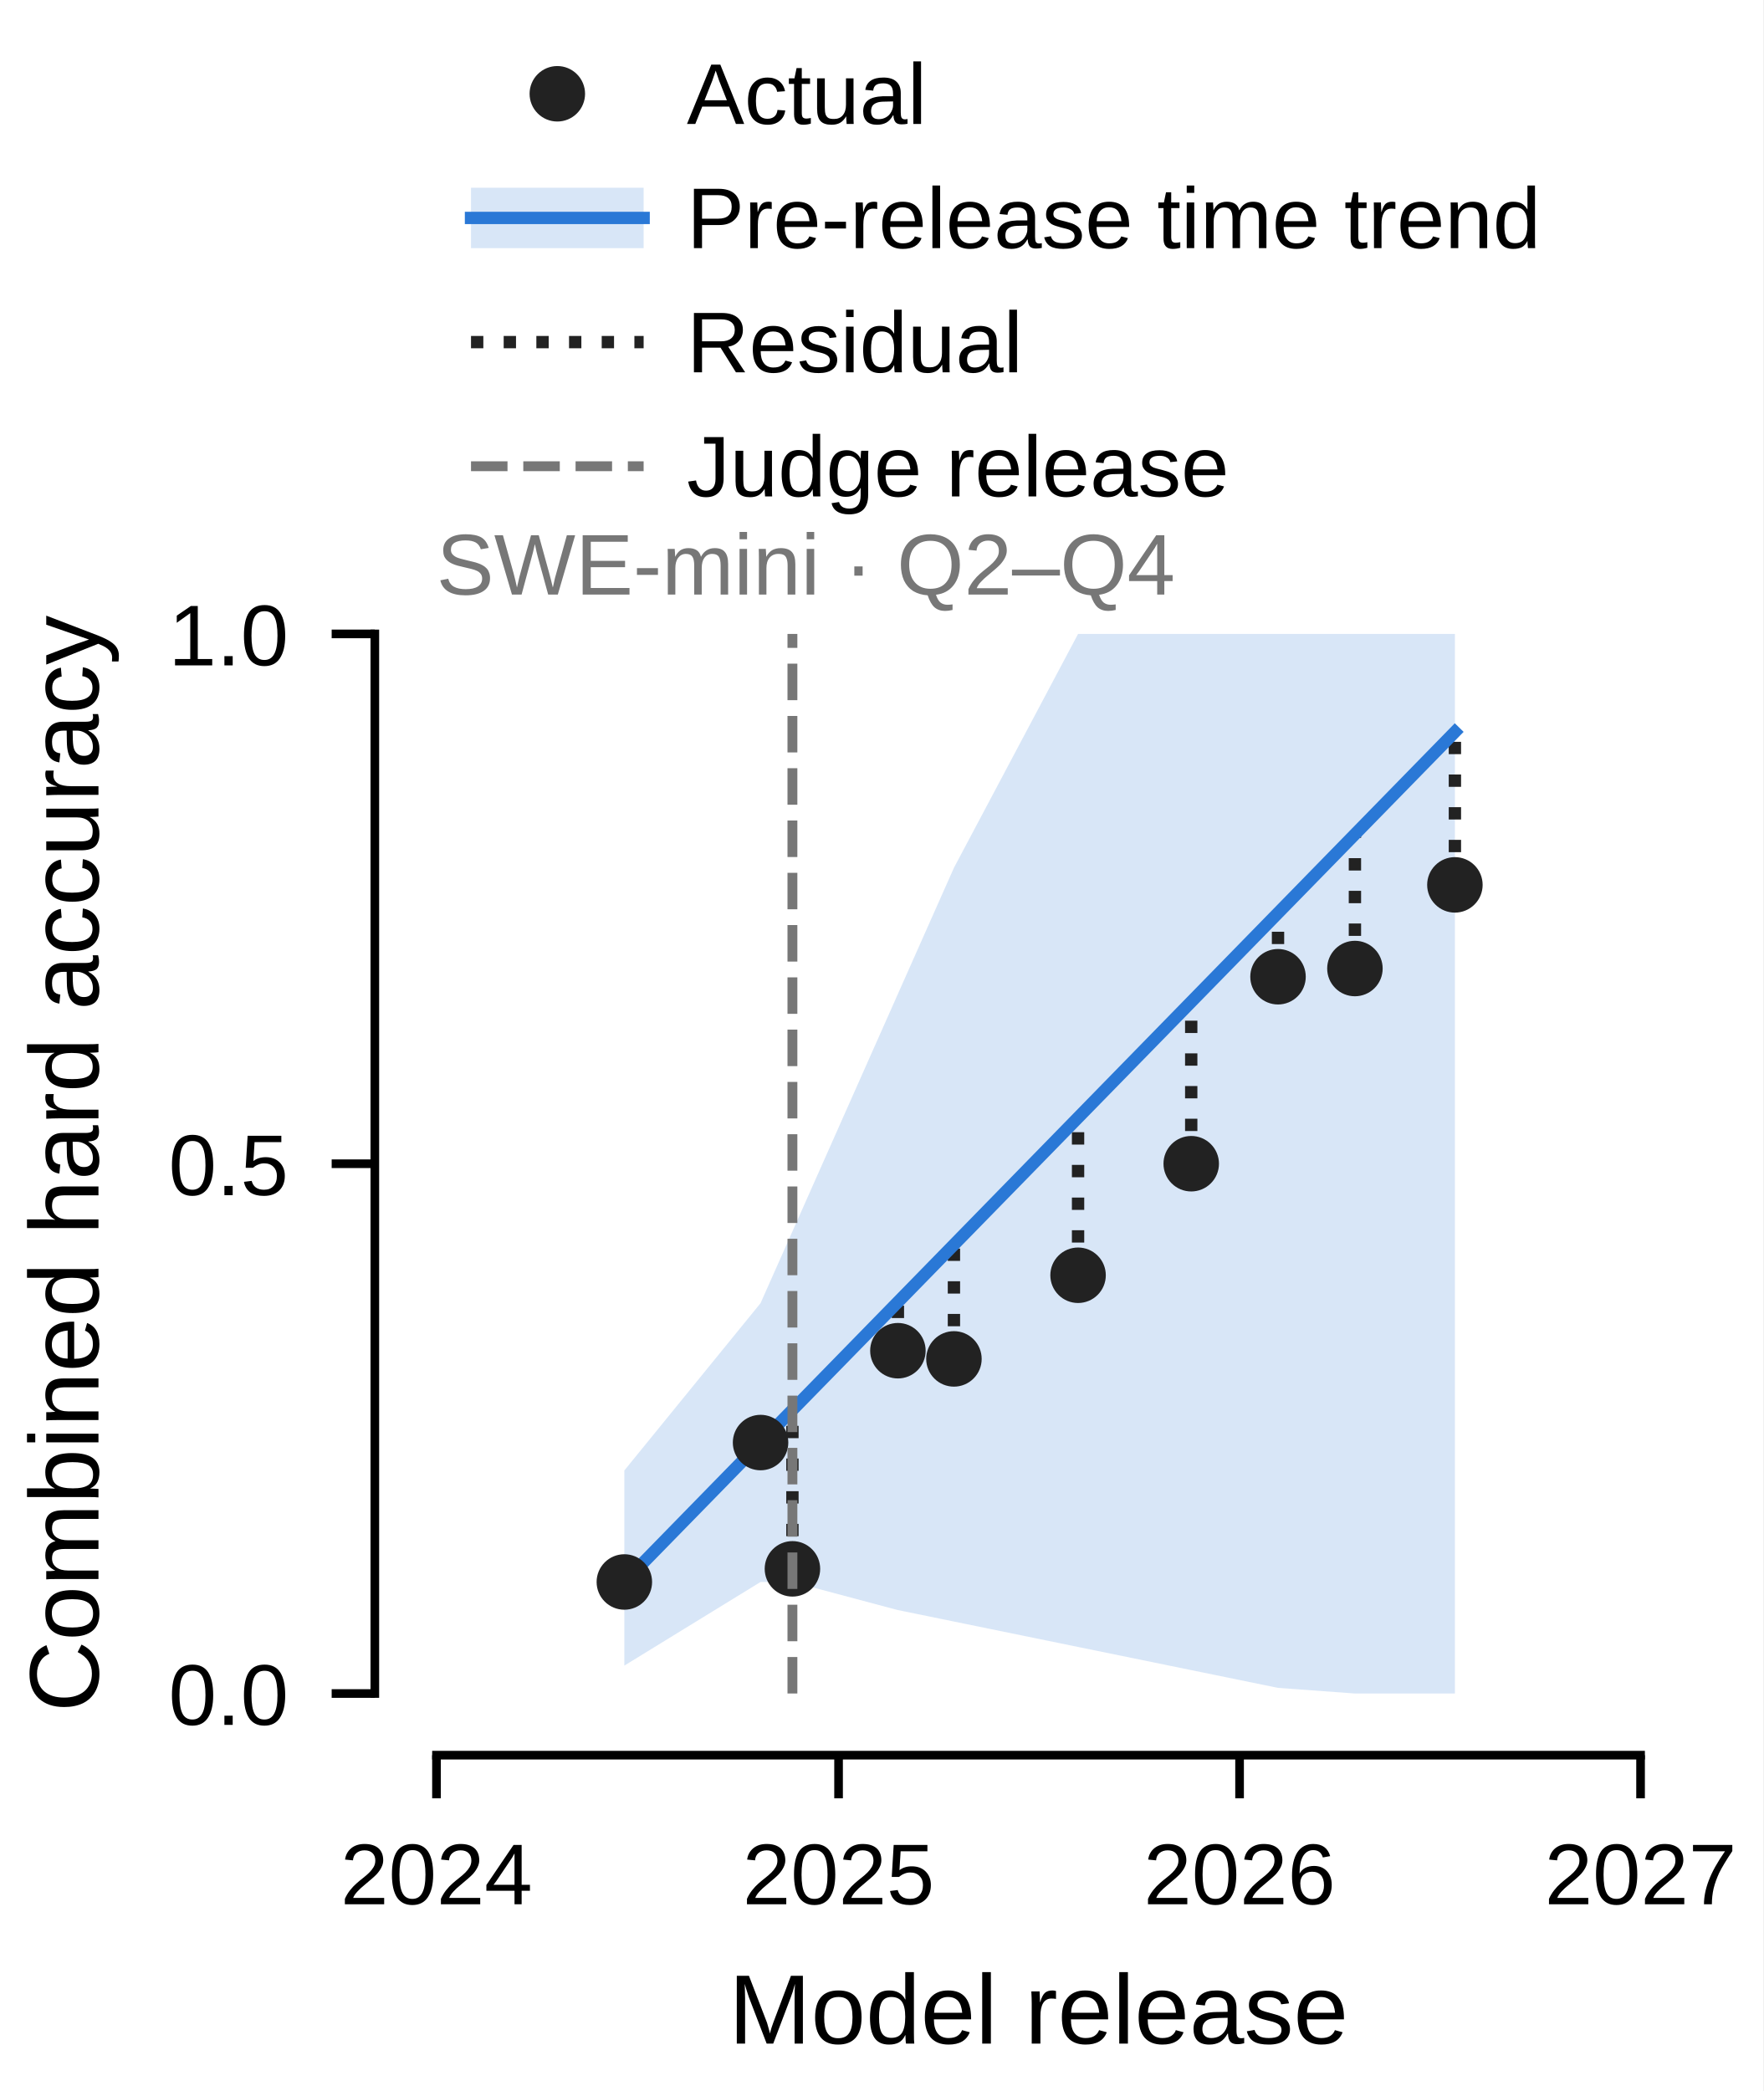
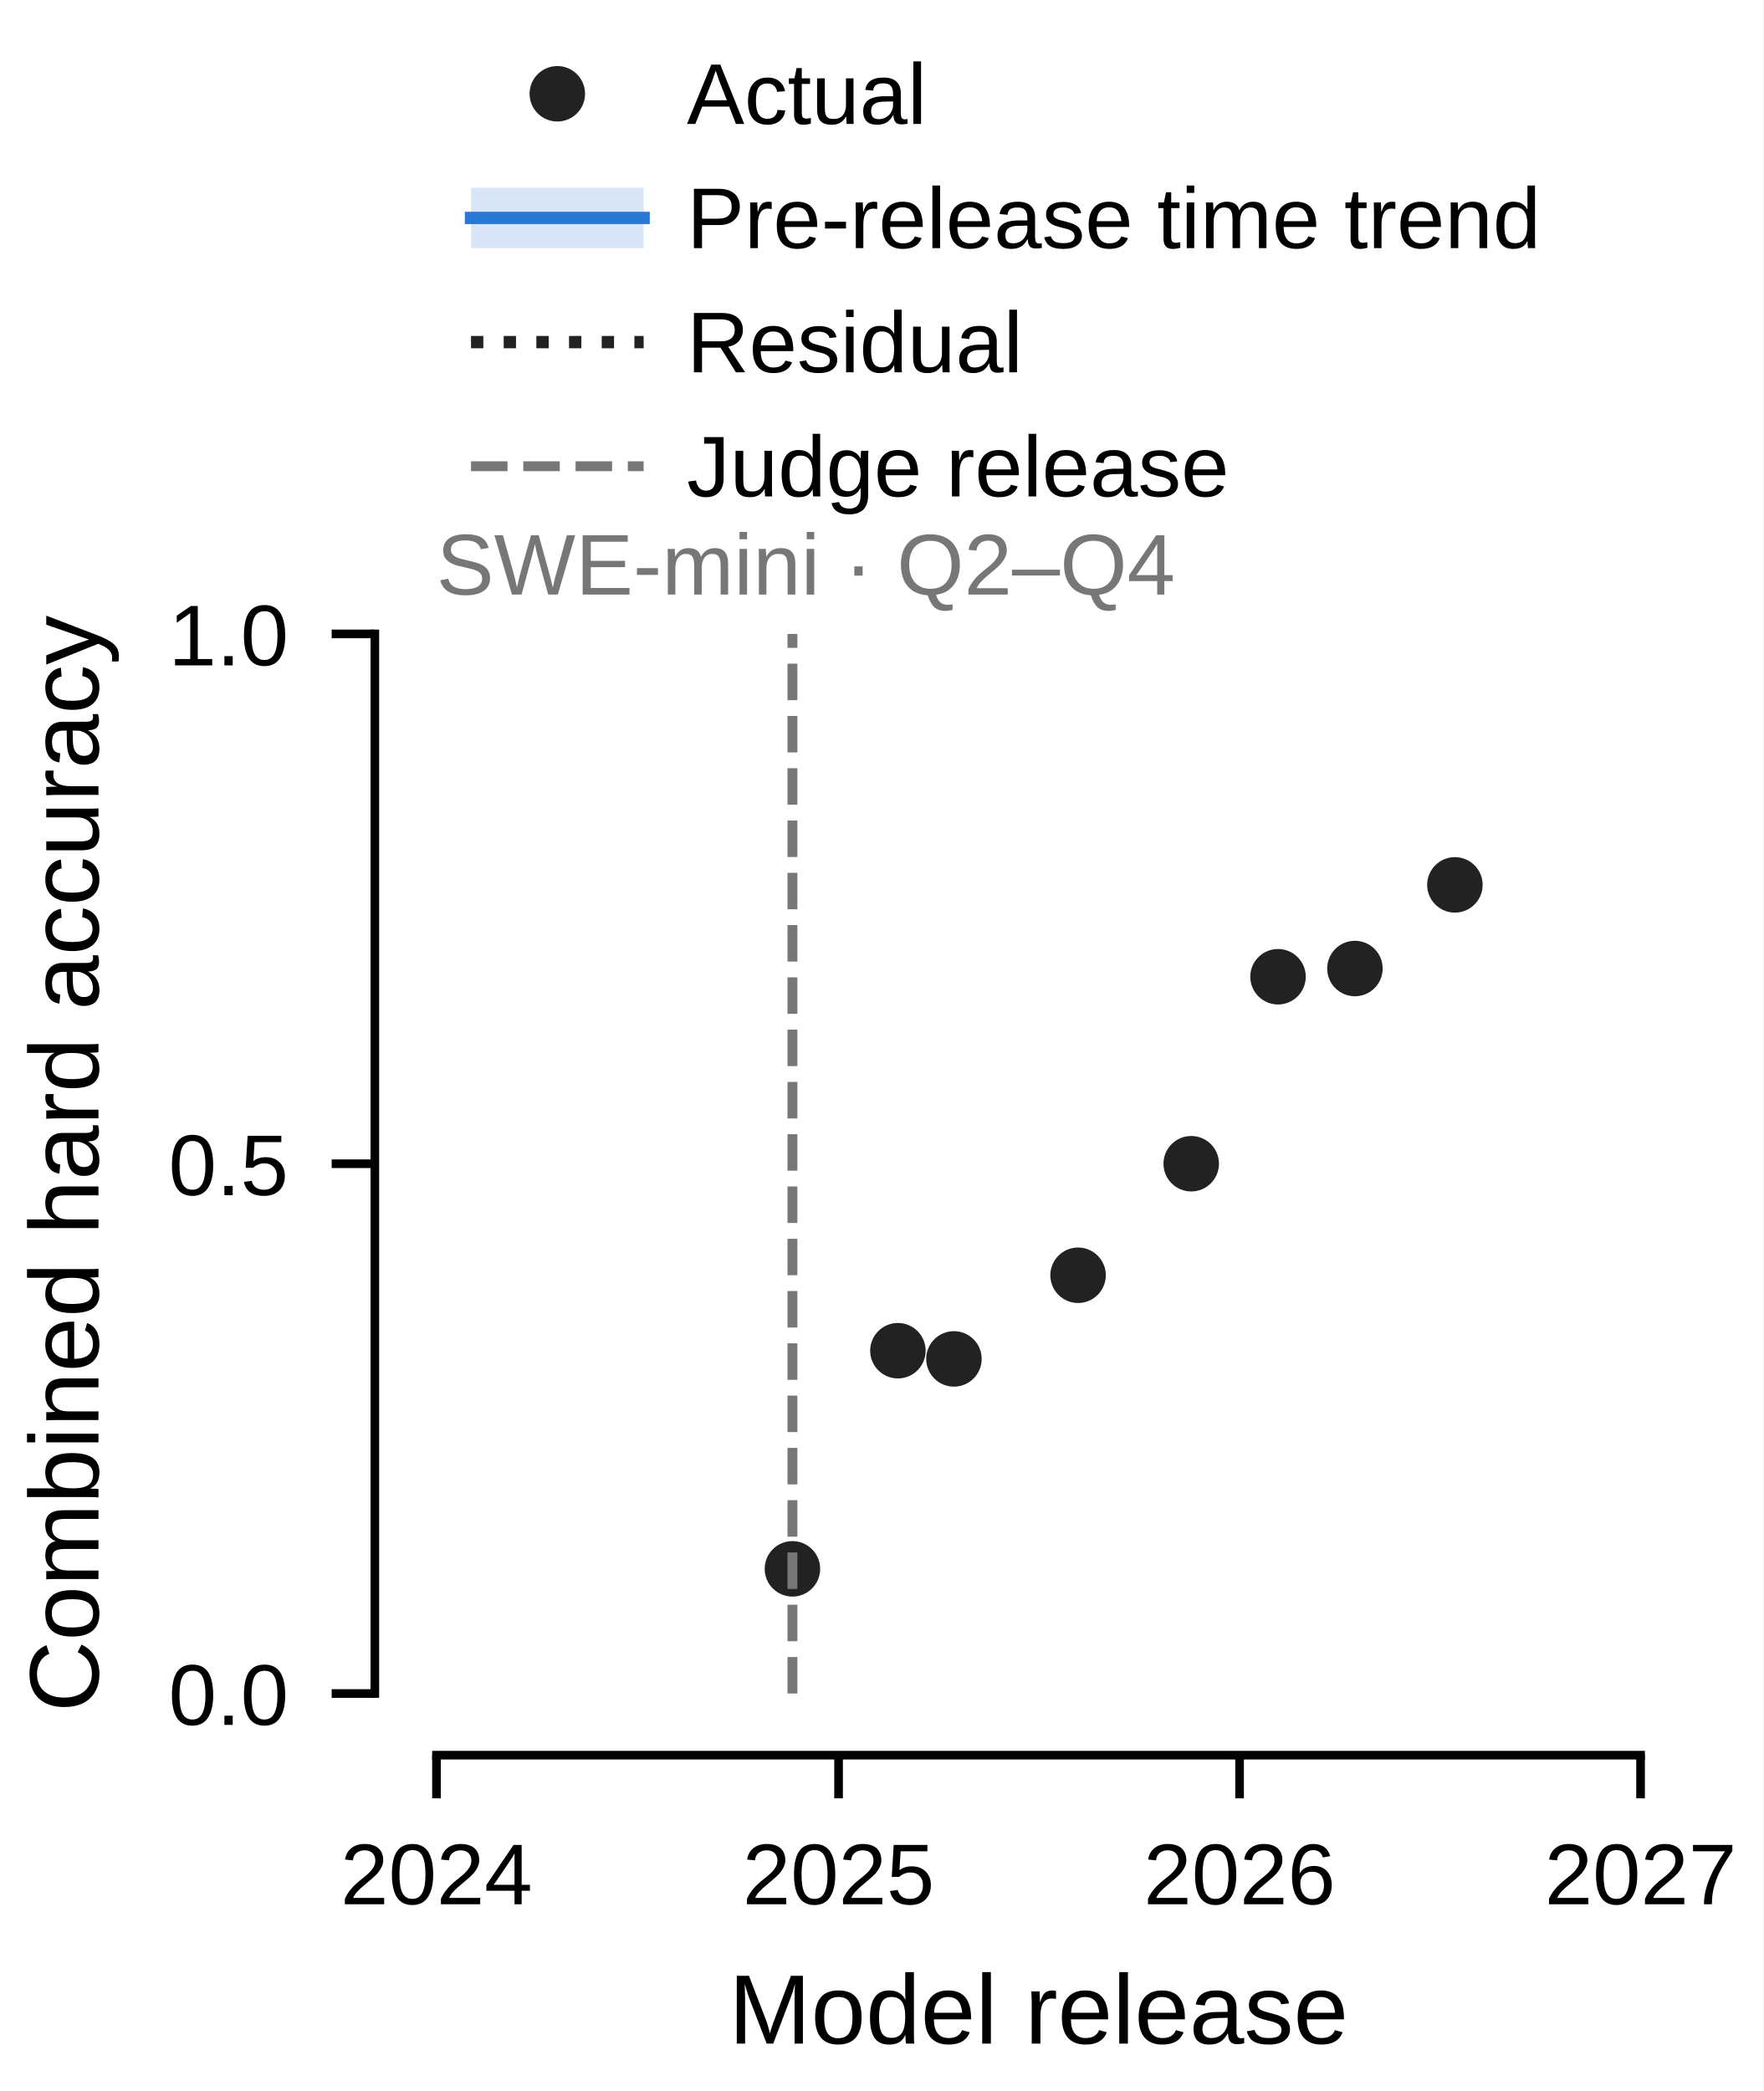
<svg xmlns="http://www.w3.org/2000/svg" xmlns:xlink="http://www.w3.org/1999/xlink" width="142.993pt" height="169.581pt" viewBox="0 0 142.993 169.581" version="1.1">
  <defs>
    <style type="text/css">*{stroke-linejoin: round; stroke-linecap: butt}</style>
  </defs>
  <g id="figure_1">
    <g id="patch_1">
      <path d="M 0 169.581 L 142.993 169.581 L 142.993 0 L 0 0 z " style="fill: #ffffff" />
    </g>
    <g id="axes_1">
      <g id="patch_2">
        <path d="M 35.398 137.344 L 133.048 137.344 L 133.048 51.412 L 35.398 51.412 z " style="fill: #ffffff" />
      </g>
-       <g id="FillBetweenPolyCollection_1">
-         <defs>
-           <path id="mb64124b88c" d="M 50.634 -50.328 L 50.634 -34.499 L 61.681 -41.283 L 64.265 -41.283 L 72.819 -39.003 L 77.363 -38.073 L 87.43 -36.012 L 96.607 -34.134 L 103.646 -32.693 L 109.883 -32.237 L 117.991 -32.237 L 117.991 -118.169 L 117.991 -118.169 L 109.883 -118.169 L 103.646 -118.169 L 96.607 -118.169 L 87.43 -118.169 L 77.363 -99.203 L 72.819 -88.972 L 64.265 -69.714 L 61.681 -63.896 L 50.634 -50.328 z " />
-         </defs>
-         <g clip-path="url(#pd47d0f0a56)">
-           <use xlink:href="#mb64124b88c" x="0" y="169.581" style="fill: #2a78d6; fill-opacity: 0.18" />
-         </g>
-       </g>
+       <g id="FillBetweenPolyCollection_1" />
      <g id="matplotlib.axis_1">
        <g id="xtick_1">
          <g id="line2d_1">
            <defs>
-               <path id="m28bac38c02" d="M 0 0 L 0 3.5 " style="stroke: #000000; stroke-width: 0.7" />
+               <path id="m668cb68d3c" d="M 0 0 L 0 3.5 " style="stroke: #000000; stroke-width: 0.7" />
            </defs>
            <g>
-               <use xlink:href="#m28bac38c02" x="35.398" y="142.344" style="stroke: #000000; stroke-width: 0.7" />
+               <use xlink:href="#m668cb68d3c" x="35.398" y="142.344" style="stroke: #000000; stroke-width: 0.7" />
            </g>
          </g>
          <g id="text_1">
            <text style="font-size: 7px; font-family: 'Arial', 'DejaVu Sans', sans-serif; text-anchor: middle" x="35.398" y="154.44" transform="rotate(-0 35.39797 154.4402)">2024</text>
          </g>
        </g>
        <g id="xtick_2">
          <g id="line2d_2">
            <g>
-               <use xlink:href="#m28bac38c02" x="68.007" y="142.344" style="stroke: #000000; stroke-width: 0.7" />
+               <use xlink:href="#m668cb68d3c" x="68.007" y="142.344" style="stroke: #000000; stroke-width: 0.7" />
            </g>
          </g>
          <g id="text_2">
            <text style="font-size: 7px; font-family: 'Arial', 'DejaVu Sans', sans-serif; text-anchor: middle" x="68.007" y="154.44" transform="rotate(-0 68.00737 154.4402)">2025</text>
          </g>
        </g>
        <g id="xtick_3">
          <g id="line2d_3">
            <g>
-               <use xlink:href="#m28bac38c02" x="100.528" y="142.344" style="stroke: #000000; stroke-width: 0.7" />
+               <use xlink:href="#m668cb68d3c" x="100.528" y="142.344" style="stroke: #000000; stroke-width: 0.7" />
            </g>
          </g>
          <g id="text_3">
            <text style="font-size: 7px; font-family: 'Arial', 'DejaVu Sans', sans-serif; text-anchor: middle" x="100.528" y="154.44" transform="rotate(-0 100.5277 154.4402)">2026</text>
          </g>
        </g>
        <g id="xtick_4">
          <g id="line2d_4">
            <g>
-               <use xlink:href="#m28bac38c02" x="133.048" y="142.344" style="stroke: #000000; stroke-width: 0.7" />
+               <use xlink:href="#m668cb68d3c" x="133.048" y="142.344" style="stroke: #000000; stroke-width: 0.7" />
            </g>
          </g>
          <g id="text_4">
            <text style="font-size: 7px; font-family: 'Arial', 'DejaVu Sans', sans-serif; text-anchor: middle" x="133.048" y="154.44" transform="rotate(-0 133.048 154.4402)">2027</text>
          </g>
        </g>
        <g id="text_5">
          <text style="font-size: 8px; font-family: 'Arial', 'DejaVu Sans', sans-serif; text-anchor: middle" x="84.223" y="165.738" transform="rotate(-0 84.22297 165.7376)">Model release</text>
        </g>
      </g>
      <g id="matplotlib.axis_2">
        <g id="ytick_1">
          <g id="line2d_5">
            <defs>
-               <path id="m2bb44dc3a3" d="M 0 0 L -3.5 0 " style="stroke: #000000; stroke-width: 0.7" />
+               <path id="m857f14e767" d="M 0 0 L -3.5 0 " style="stroke: #000000; stroke-width: 0.7" />
            </defs>
            <g>
-               <use xlink:href="#m2bb44dc3a3" x="30.398" y="137.344" style="stroke: #000000; stroke-width: 0.7" />
+               <use xlink:href="#m857f14e767" x="30.398" y="137.344" style="stroke: #000000; stroke-width: 0.7" />
            </g>
          </g>
          <g id="text_6">
            <text style="font-size: 7px; font-family: 'Arial', 'DejaVu Sans', sans-serif; text-anchor: end" x="23.398" y="139.892" transform="rotate(-0 23.39797 139.8921)">0.0</text>
          </g>
        </g>
        <g id="ytick_2">
          <g id="line2d_6">
            <g>
-               <use xlink:href="#m2bb44dc3a3" x="30.398" y="94.378" style="stroke: #000000; stroke-width: 0.7" />
+               <use xlink:href="#m857f14e767" x="30.398" y="94.378" style="stroke: #000000; stroke-width: 0.7" />
            </g>
          </g>
          <g id="text_7">
            <text style="font-size: 7px; font-family: 'Arial', 'DejaVu Sans', sans-serif; text-anchor: end" x="23.398" y="96.926" transform="rotate(-0 23.39797 96.92614)">0.5</text>
          </g>
        </g>
        <g id="ytick_3">
          <g id="line2d_7">
            <g>
-               <use xlink:href="#m2bb44dc3a3" x="30.398" y="51.412" style="stroke: #000000; stroke-width: 0.7" />
+               <use xlink:href="#m857f14e767" x="30.398" y="51.412" style="stroke: #000000; stroke-width: 0.7" />
            </g>
          </g>
          <g id="text_8">
            <text style="font-size: 7px; font-family: 'Arial', 'DejaVu Sans', sans-serif; text-anchor: end" x="23.398" y="53.96" transform="rotate(-0 23.39797 53.96014)">1.0</text>
          </g>
        </g>
        <g id="text_9">
          <text style="font-size: 8px; font-family: 'Arial', 'DejaVu Sans', sans-serif; text-anchor: middle" x="7.984" y="94.378" transform="rotate(-90 7.984219 94.37804)">Combined hard accuracy</text>
        </g>
      </g>
      <g id="line2d_8">
-         <path d="M 50.634 128.299 L 50.634 128.299 " clip-path="url(#pd47d0f0a56)" style="fill: none; stroke-dasharray: 1,1.65; stroke-dashoffset: 0; stroke: #222222" />
+         <path clip-path="url(#p92ce5a4683)" style="fill: none; stroke: #2a78d6; stroke-linecap: square" />
      </g>
      <g id="line2d_9">
-         <path d="M 61.681 116.992 L 61.681 116.992 " clip-path="url(#pd47d0f0a56)" style="fill: none; stroke-dasharray: 1,1.65; stroke-dashoffset: 0; stroke: #222222" />
+         <defs>
+           <path id="m09cdc31329" d="M 0 1.75 C 0.464 1.75 0.909 1.566 1.237 1.237 C 1.566 0.909 1.75 0.464 1.75 0 C 1.75 -0.464 1.566 -0.909 1.237 -1.237 C 0.909 -1.566 0.464 -1.75 0 -1.75 C -0.464 -1.75 -0.909 -1.566 -1.237 -1.237 C -1.566 -0.909 -1.75 -0.464 -1.75 0 C -1.75 0.464 -1.566 0.909 -1.237 1.237 C -0.909 1.566 -0.464 1.75 0 1.75 z " style="stroke: #222222" />
+         </defs>
+         <g>
+           <use xlink:href="#m09cdc31329" x="64.265" y="127.234" style="fill: #222222; stroke: #222222" />
+           <use xlink:href="#m09cdc31329" x="72.819" y="109.543" style="fill: #222222; stroke: #222222" />
+           <use xlink:href="#m09cdc31329" x="77.363" y="110.208" style="fill: #222222; stroke: #222222" />
+           <use xlink:href="#m09cdc31329" x="87.43" y="103.424" style="fill: #222222; stroke: #222222" />
+           <use xlink:href="#m09cdc31329" x="96.607" y="94.378" style="fill: #222222; stroke: #222222" />
+           <use xlink:href="#m09cdc31329" x="103.646" y="79.214" style="fill: #222222; stroke: #222222" />
+           <use xlink:href="#m09cdc31329" x="109.883" y="78.548" style="fill: #222222; stroke: #222222" />
+           <use xlink:href="#m09cdc31329" x="117.991" y="71.764" style="fill: #222222; stroke: #222222" />
+         </g>
      </g>
      <g id="line2d_10">
-         <path d="M 64.265 127.234 L 64.265 114.347 " clip-path="url(#pd47d0f0a56)" style="fill: none; stroke-dasharray: 1,1.65; stroke-dashoffset: 0; stroke: #222222" />
+         <path d="M 64.265 137.344 L 64.265 51.412 " clip-path="url(#p92ce5a4683)" style="fill: none; stroke-dasharray: 2.96,1.28; stroke-dashoffset: 0; stroke: #777777; stroke-width: 0.8" />
      </g>
-       <g id="line2d_11">
-         <path d="M 72.819 109.543 L 72.819 105.594 " clip-path="url(#pd47d0f0a56)" style="fill: none; stroke-dasharray: 1,1.65; stroke-dashoffset: 0; stroke: #222222" />
-       </g>
-       <g id="line2d_12">
-         <path d="M 77.363 110.208 L 77.363 100.943 " clip-path="url(#pd47d0f0a56)" style="fill: none; stroke-dasharray: 1,1.65; stroke-dashoffset: 0; stroke: #222222" />
-       </g>
-       <g id="line2d_13">
-         <path d="M 87.43 103.424 L 87.43 90.639 " clip-path="url(#pd47d0f0a56)" style="fill: none; stroke-dasharray: 1,1.65; stroke-dashoffset: 0; stroke: #222222" />
-       </g>
-       <g id="line2d_14">
-         <path d="M 96.607 94.378 L 96.607 81.248 " clip-path="url(#pd47d0f0a56)" style="fill: none; stroke-dasharray: 1,1.65; stroke-dashoffset: 0; stroke: #222222" />
-       </g>
-       <g id="line2d_15">
-         <path d="M 103.646 79.214 L 103.646 74.044 " clip-path="url(#pd47d0f0a56)" style="fill: none; stroke-dasharray: 1,1.65; stroke-dashoffset: 0; stroke: #222222" />
-       </g>
-       <g id="line2d_16">
-         <path d="M 109.883 78.548 L 109.883 67.661 " clip-path="url(#pd47d0f0a56)" style="fill: none; stroke-dasharray: 1,1.65; stroke-dashoffset: 0; stroke: #222222" />
-       </g>
-       <g id="line2d_17">
-         <path d="M 117.991 71.764 L 117.991 59.363 " clip-path="url(#pd47d0f0a56)" style="fill: none; stroke-dasharray: 1,1.65; stroke-dashoffset: 0; stroke: #222222" />
-       </g>
-       <g id="line2d_18">
-         <path d="M 50.634 128.299 L 61.681 116.992 L 64.265 114.347 L 72.819 105.594 L 77.363 100.943 L 87.43 90.639 L 96.607 81.248 L 103.646 74.044 L 109.883 67.661 L 117.991 59.363 " clip-path="url(#pd47d0f0a56)" style="fill: none; stroke: #2a78d6; stroke-linecap: square" />
-       </g>
-       <g id="line2d_19">
-         <defs>
-           <path id="mba362c8152" d="M 0 1.75 C 0.464 1.75 0.909 1.566 1.237 1.237 C 1.566 0.909 1.75 0.464 1.75 0 C 1.75 -0.464 1.566 -0.909 1.237 -1.237 C 0.909 -1.566 0.464 -1.75 0 -1.75 C -0.464 -1.75 -0.909 -1.566 -1.237 -1.237 C -1.566 -0.909 -1.75 -0.464 -1.75 0 C -1.75 0.464 -1.566 0.909 -1.237 1.237 C -0.909 1.566 -0.464 1.75 0 1.75 z " style="stroke: #222222" />
-         </defs>
-         <g>
-           <use xlink:href="#mba362c8152" x="50.634" y="128.299" style="fill: #222222; stroke: #222222" />
-           <use xlink:href="#mba362c8152" x="61.681" y="116.992" style="fill: #222222; stroke: #222222" />
-           <use xlink:href="#mba362c8152" x="64.265" y="127.234" style="fill: #222222; stroke: #222222" />
-           <use xlink:href="#mba362c8152" x="72.819" y="109.543" style="fill: #222222; stroke: #222222" />
-           <use xlink:href="#mba362c8152" x="77.363" y="110.208" style="fill: #222222; stroke: #222222" />
-           <use xlink:href="#mba362c8152" x="87.43" y="103.424" style="fill: #222222; stroke: #222222" />
-           <use xlink:href="#mba362c8152" x="96.607" y="94.378" style="fill: #222222; stroke: #222222" />
-           <use xlink:href="#mba362c8152" x="103.646" y="79.214" style="fill: #222222; stroke: #222222" />
-           <use xlink:href="#mba362c8152" x="109.883" y="78.548" style="fill: #222222; stroke: #222222" />
-           <use xlink:href="#mba362c8152" x="117.991" y="71.764" style="fill: #222222; stroke: #222222" />
-         </g>
-       </g>
-       <g id="line2d_20">
-         <path d="M 64.265 137.344 L 64.265 51.412 " clip-path="url(#pd47d0f0a56)" style="fill: none; stroke-dasharray: 2.96,1.28; stroke-dashoffset: 0; stroke: #777777; stroke-width: 0.8" />
-       </g>
-       <g id="line2d_21" />
+       <g id="line2d_11" />
      <g id="patch_3">
        <path d="M 30.398 137.344 L 30.398 51.412 " style="fill: none; stroke: #000000; stroke-width: 0.7; stroke-linejoin: miter; stroke-linecap: square" />
      </g>
      <g id="patch_4">
        <path d="M 35.398 142.344 L 133.048 142.344 " style="fill: none; stroke: #000000; stroke-width: 0.7; stroke-linejoin: miter; stroke-linecap: square" />
      </g>
      <g id="text_10">
        <text style="font-size: 7px; font-family: 'Arial', 'DejaVu Sans', sans-serif; text-anchor: start; fill: #777777" x="35.398" y="48.22" transform="rotate(-0 35.39797 48.22026)">SWE-mini · Q2–Q4</text>
      </g>
      <g id="legend_1">
-         <g id="line2d_22">
+         <g id="line2d_12">
          <g>
-             <use xlink:href="#mba362c8152" x="45.198" y="7.606" style="fill: #222222; stroke: #222222" />
+             <use xlink:href="#m09cdc31329" x="45.198" y="7.606" style="fill: #222222; stroke: #222222" />
          </g>
        </g>
        <g id="text_11">
          <text style="font-size: 7px; font-family: 'Arial', 'DejaVu Sans', sans-serif; text-anchor: start" x="55.698" y="10.056" transform="rotate(-0 55.69797 10.05619)">Actual</text>
        </g>
        <g id="patch_5">
          <path d="M 38.198 20.126 L 52.198 20.126 L 52.198 15.226 L 38.198 15.226 z " style="fill: #2a78d6; fill-opacity: 0.18" />
        </g>
-         <g id="line2d_23">
+         <g id="line2d_13">
          <path d="M 38.198 17.676 L 45.198 17.676 L 52.198 17.676 " style="fill: none; stroke: #2a78d6; stroke-linecap: square" />
        </g>
        <g id="text_12">
          <text style="font-size: 7px; font-family: 'Arial', 'DejaVu Sans', sans-serif; text-anchor: start" x="55.698" y="20.126" transform="rotate(-0 55.69797 20.12553)">Pre-release time trend</text>
        </g>
-         <g id="line2d_24">
+         <g id="line2d_14">
          <path d="M 38.198 27.745 L 45.198 27.745 L 52.198 27.745 " style="fill: none; stroke-dasharray: 1,1.65; stroke-dashoffset: 0; stroke: #222222" />
        </g>
        <g id="text_13">
          <text style="font-size: 7px; font-family: 'Arial', 'DejaVu Sans', sans-serif; text-anchor: start" x="55.698" y="30.195" transform="rotate(-0 55.69797 30.19486)">Residual</text>
        </g>
-         <g id="line2d_25">
+         <g id="line2d_15">
          <path d="M 38.198 37.814 L 45.198 37.814 L 52.198 37.814 " style="fill: none; stroke-dasharray: 2.96,1.28; stroke-dashoffset: 0; stroke: #777777; stroke-width: 0.8" />
        </g>
        <g id="text_14">
          <text style="font-size: 7px; font-family: 'Arial', 'DejaVu Sans', sans-serif; text-anchor: start" x="55.698" y="40.264" transform="rotate(-0 55.69797 40.2642)">Judge release</text>
        </g>
      </g>
    </g>
  </g>
  <defs>
-     <clipPath id="pd47d0f0a56">
+     <clipPath id="p92ce5a4683">
      <rect x="35.398" y="51.412" width="97.65" height="85.932" />
    </clipPath>
  </defs>
</svg>
